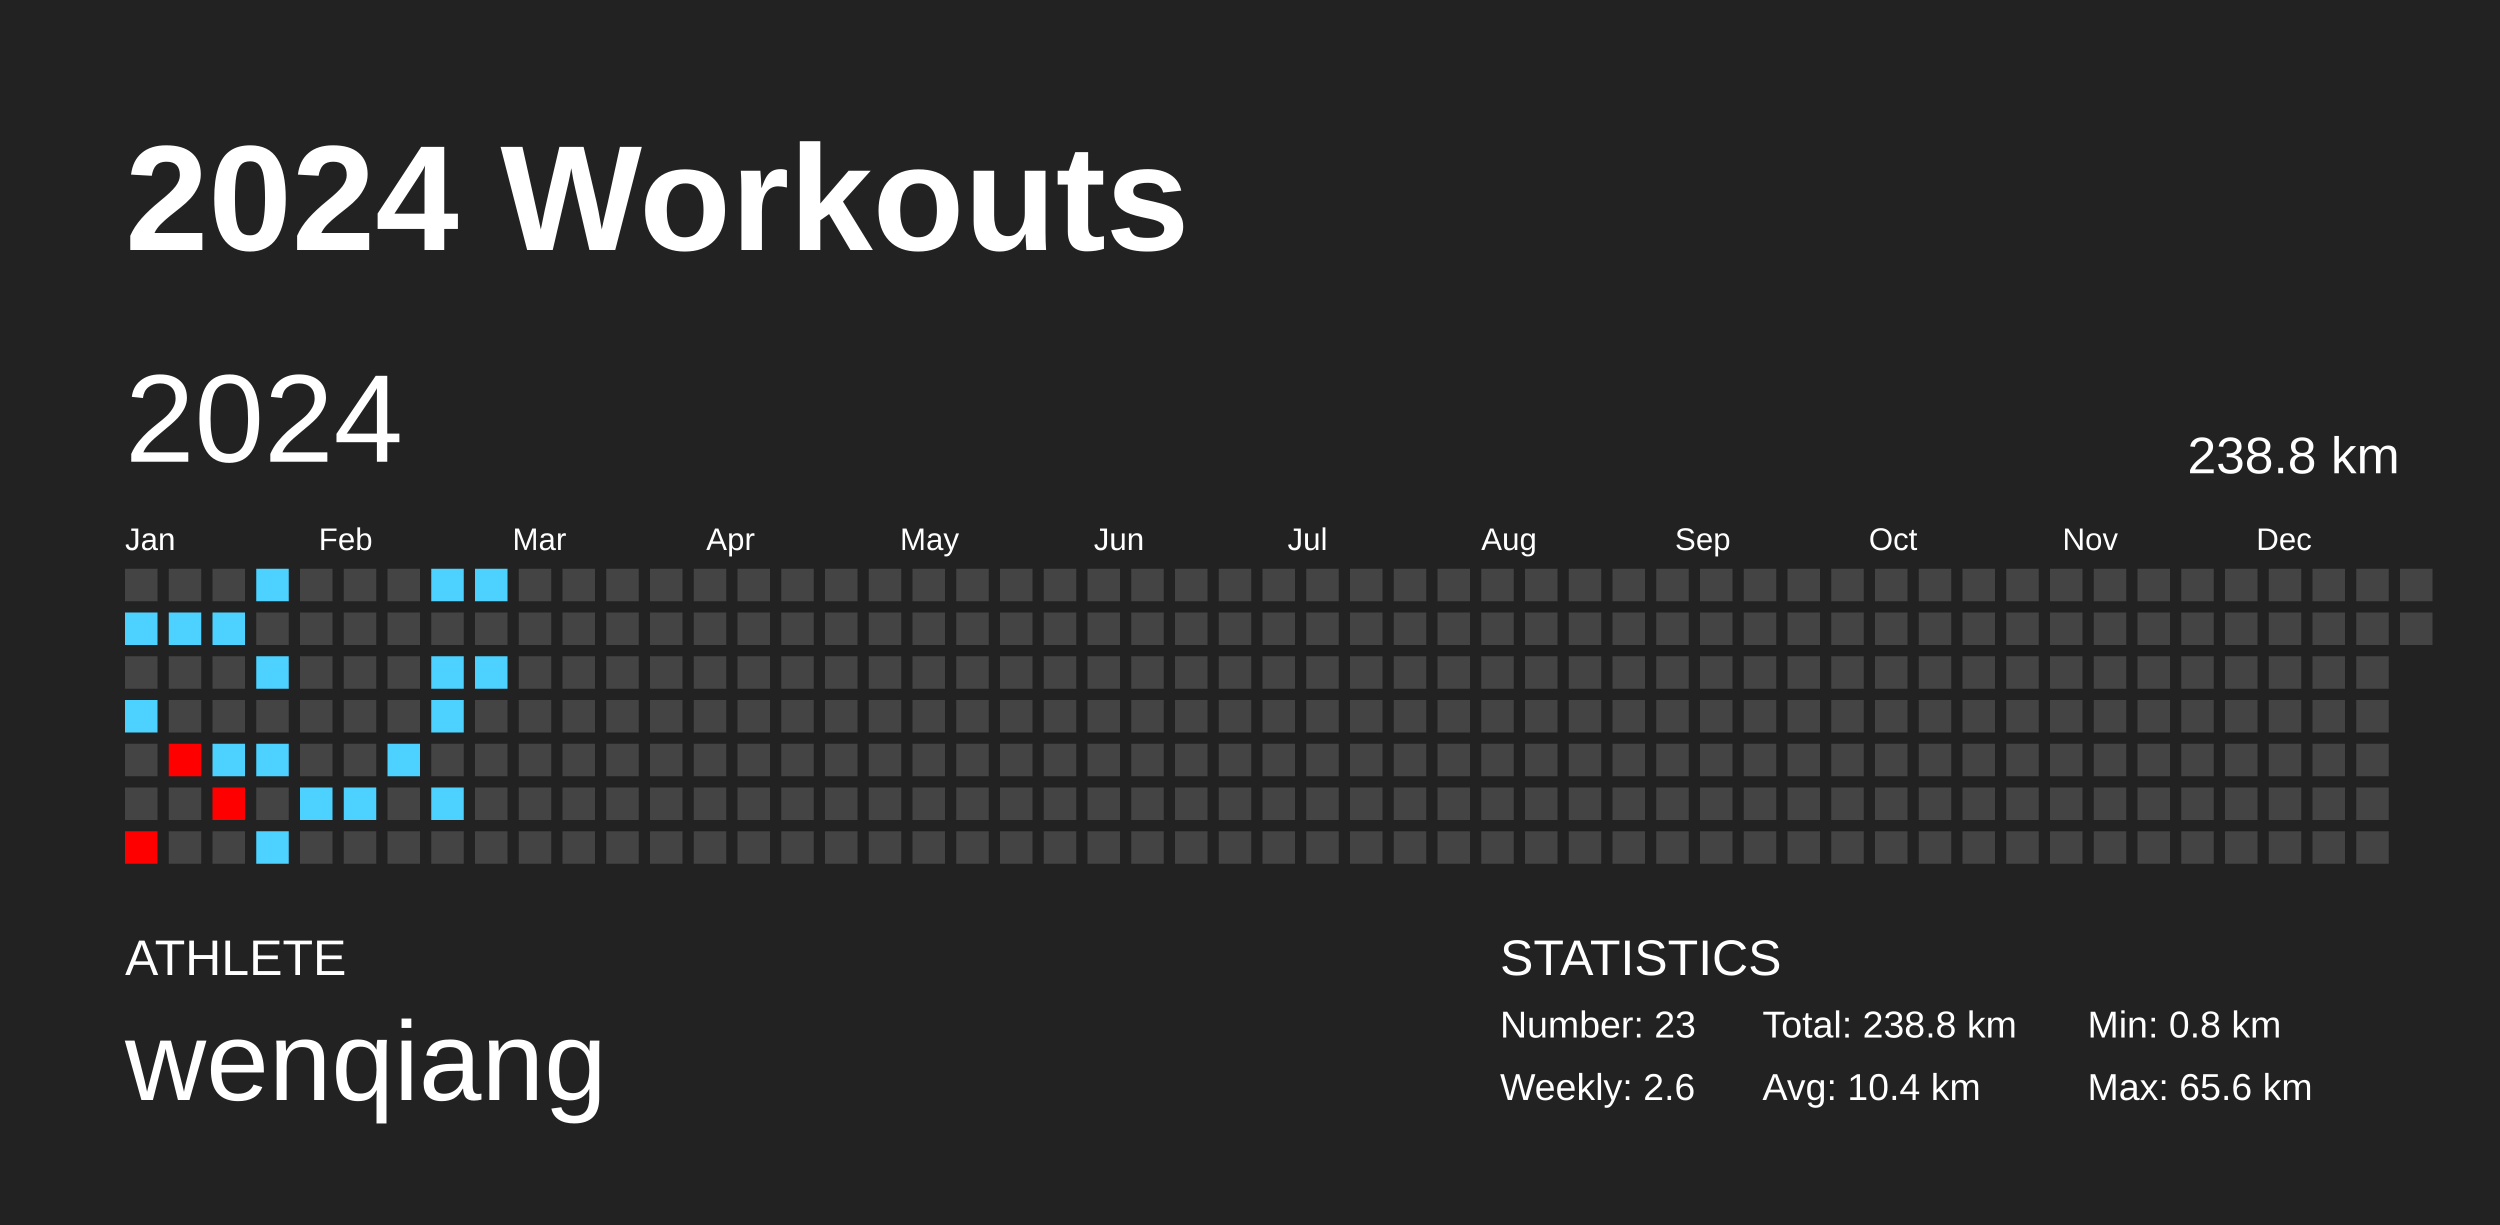
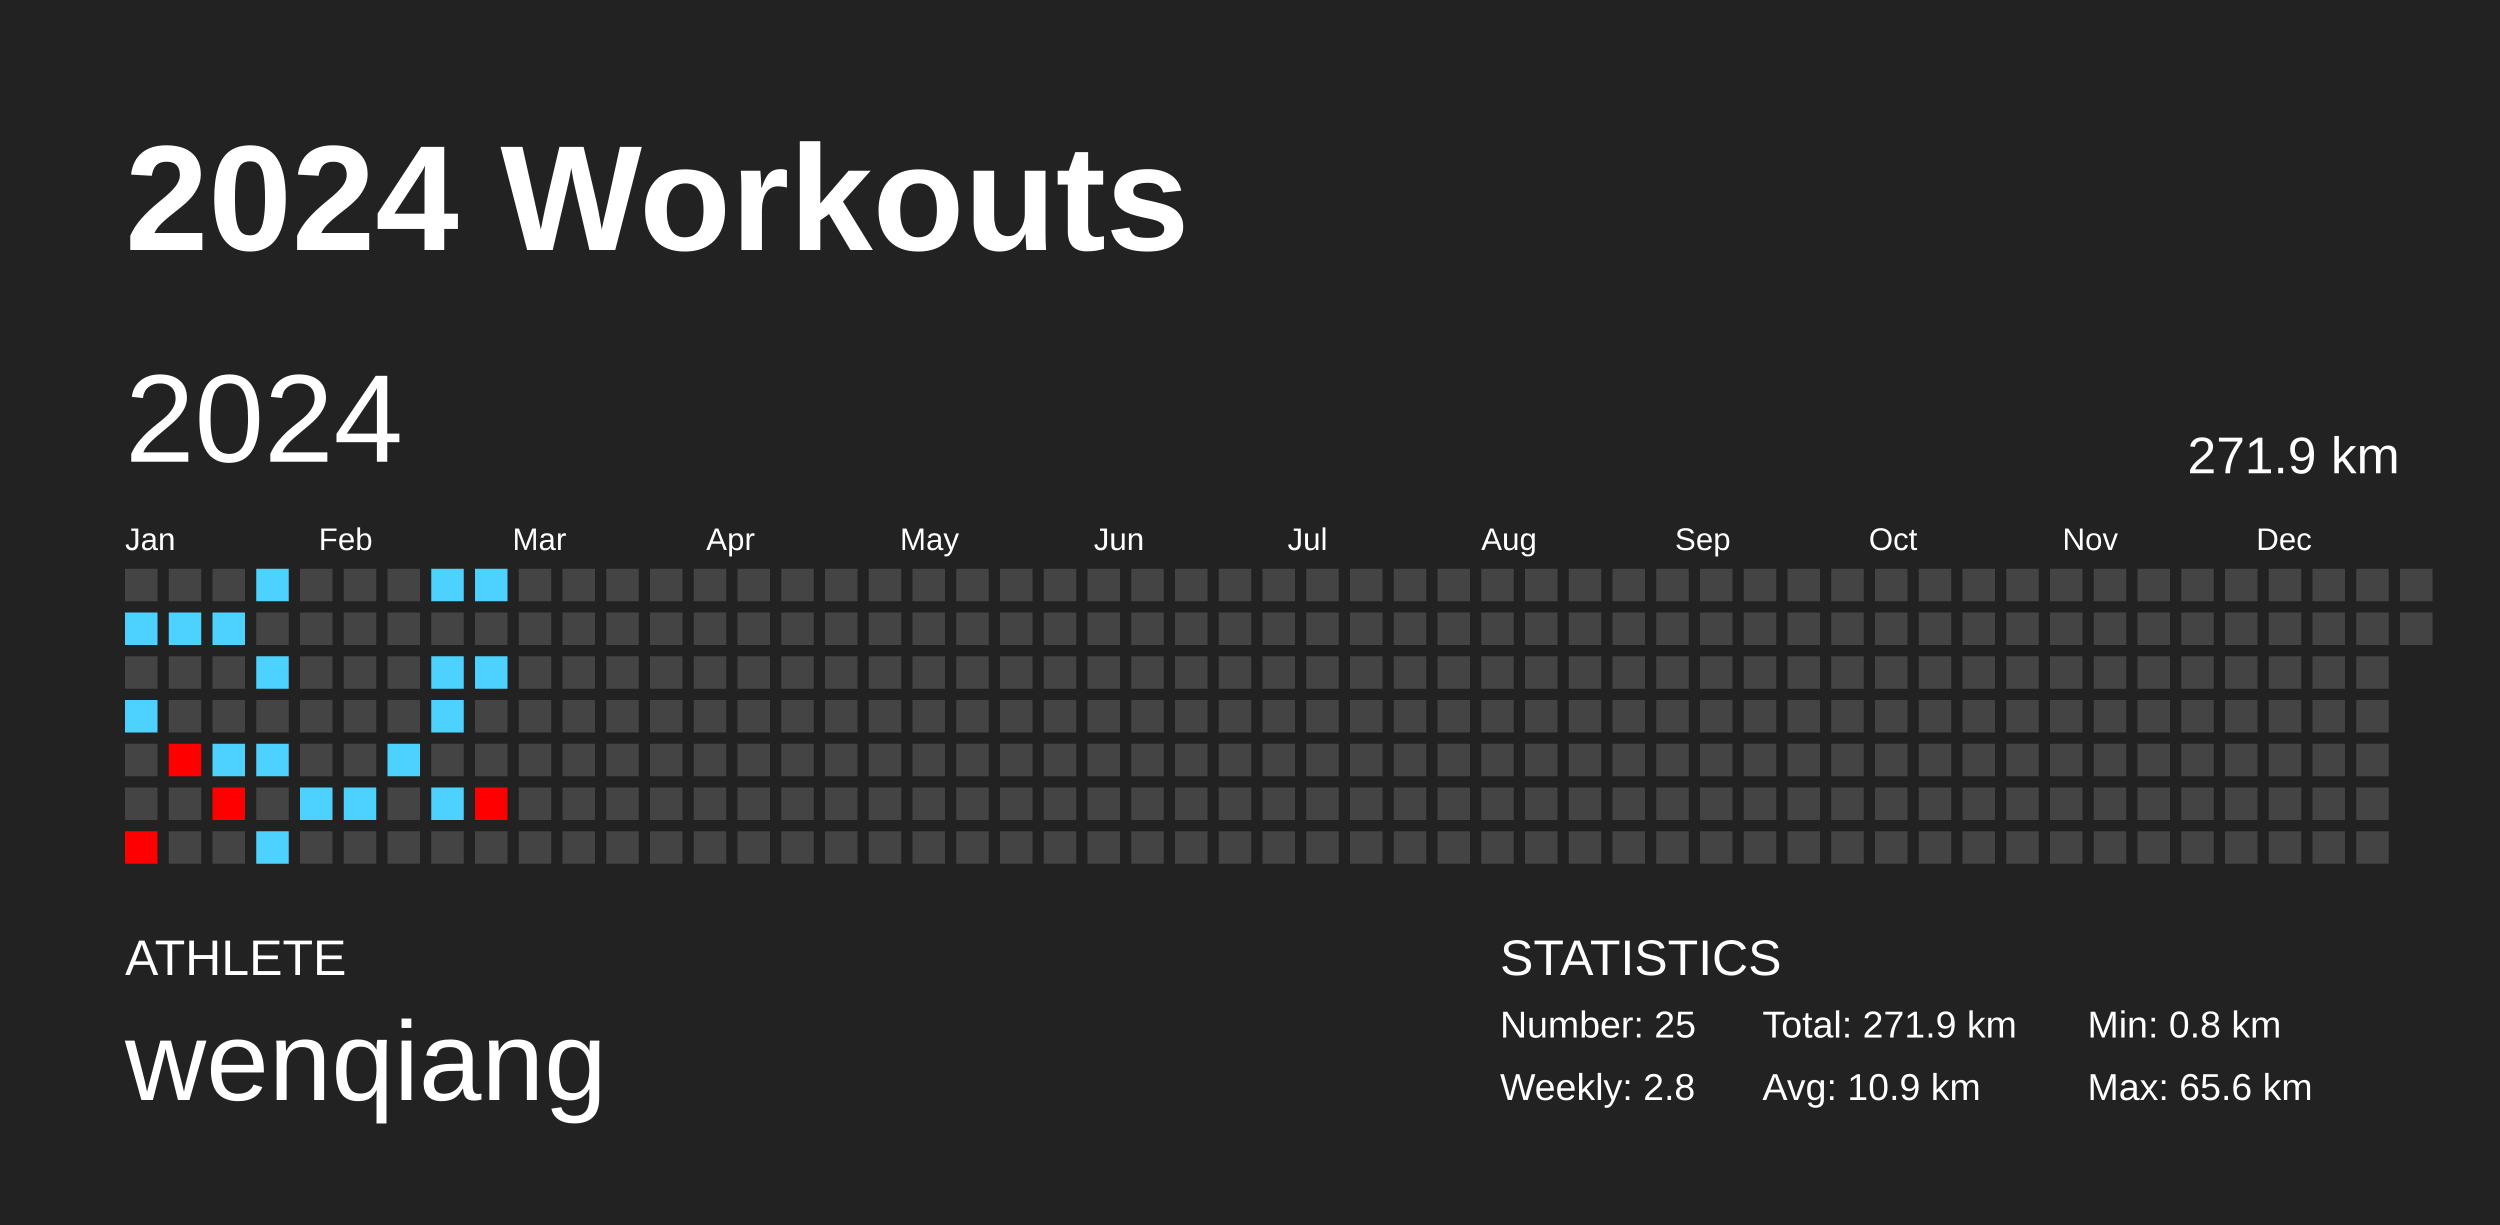
<svg xmlns="http://www.w3.org/2000/svg" baseProfile="full" height="98mm" version="1.1" viewBox="0,0,200,98" width="200mm">
  <defs />
  <rect fill="#222222" height="98" width="200" x="0" y="0" />
  <text fill="#FFFFFF" style="font-size:12px; font-family:Arial; font-weight:bold;" x="10" y="20">2024 Workouts</text>
  <text fill="#FFFFFF" style="font-size:4px; font-family:Arial" x="10" y="78">ATHLETE</text>
  <text fill="#FFFFFF" style="font-size:9px; font-family:Arial" x="10" y="88">wenqiang</text>
  <text fill="#FFFFFF" style="font-size:4px; font-family:Arial" x="120" y="78">STATISTICS</text>
-   <text fill="#FFFFFF" style="font-size:3px; font-family:Arial" x="120" y="83">Number: 23</text>
-   <text fill="#FFFFFF" style="font-size:3px; font-family:Arial" x="120" y="88">Weekly: 2.6</text>
-   <text fill="#FFFFFF" style="font-size:3px; font-family:Arial" x="141" y="83">Total: 238.8 km</text>
-   <text fill="#FFFFFF" style="font-size:3px; font-family:Arial" x="141" y="88">Avg: 10.4 km</text>
+   <text fill="#FFFFFF" style="font-size:3px; font-family:Arial" x="120" y="83">Number: 25</text>
+   <text fill="#FFFFFF" style="font-size:3px; font-family:Arial" x="120" y="88">Weekly: 2.8</text>
+   <text fill="#FFFFFF" style="font-size:3px; font-family:Arial" x="141" y="83">Total: 271.9 km</text>
+   <text fill="#FFFFFF" style="font-size:3px; font-family:Arial" x="141" y="88">Avg: 10.9 km</text>
  <text fill="#FFFFFF" style="font-size:3px; font-family:Arial" x="167" y="83">Min: 0.8 km</text>
  <text fill="#FFFFFF" style="font-size:3px; font-family:Arial" x="167" y="88">Max: 65.6 km</text>
  <text dominant-baseline="hanging" fill="#FFFFFF" style="font-size:10.0px; font-family:Arial;" x="10" y="30">2024</text>
-   <text dominant-baseline="hanging" fill="#FFFFFF" style="font-size:4.125px; font-family:Arial;" x="175" y="35">238.8 km</text>
+   <text dominant-baseline="hanging" fill="#FFFFFF" style="font-size:4.125px; font-family:Arial;" x="175" y="35">271.9 km</text>
  <text fill="#FFFFFF" style="font-size:2.5px; font-family:Arial" x="10.0" y="44">Jan</text>
  <text fill="#FFFFFF" style="font-size:2.5px; font-family:Arial" x="25.5" y="44">Feb</text>
  <text fill="#FFFFFF" style="font-size:2.5px; font-family:Arial" x="41.0" y="44">Mar</text>
  <text fill="#FFFFFF" style="font-size:2.5px; font-family:Arial" x="56.5" y="44">Apr</text>
  <text fill="#FFFFFF" style="font-size:2.5px; font-family:Arial" x="72.0" y="44">May</text>
  <text fill="#FFFFFF" style="font-size:2.5px; font-family:Arial" x="87.5" y="44">Jun</text>
  <text fill="#FFFFFF" style="font-size:2.5px; font-family:Arial" x="103.0" y="44">Jul</text>
  <text fill="#FFFFFF" style="font-size:2.5px; font-family:Arial" x="118.5" y="44">Aug</text>
  <text fill="#FFFFFF" style="font-size:2.5px; font-family:Arial" x="134.0" y="44">Sep</text>
  <text fill="#FFFFFF" style="font-size:2.5px; font-family:Arial" x="149.5" y="44">Oct</text>
  <text fill="#FFFFFF" style="font-size:2.5px; font-family:Arial" x="165.0" y="44">Nov</text>
  <text fill="#FFFFFF" style="font-size:2.5px; font-family:Arial" x="180.5" y="44">Dec</text>
  <rect fill="#444444" height="2.6" width="2.6" x="10.0" y="45.5" />
  <rect fill="#4dd2ff" height="2.6" width="2.6" x="10.0" y="49.0" />
  <rect fill="#444444" height="2.6" width="2.6" x="10.0" y="52.5" />
  <rect fill="#4dd2ff" height="2.6" width="2.6" x="10.0" y="56.0" />
  <rect fill="#444444" height="2.6" width="2.6" x="10.0" y="59.5" />
  <rect fill="#444444" height="2.6" width="2.6" x="10.0" y="63.0" />
  <rect fill="red" height="2.6" width="2.6" x="10.0" y="66.5" />
  <rect fill="#444444" height="2.6" width="2.6" x="13.5" y="45.5" />
  <rect fill="#4dd2ff" height="2.6" width="2.6" x="13.5" y="49.0" />
  <rect fill="#444444" height="2.6" width="2.6" x="13.5" y="52.5" />
  <rect fill="#444444" height="2.6" width="2.6" x="13.5" y="56.0" />
  <rect fill="red" height="2.6" width="2.6" x="13.5" y="59.5" />
  <rect fill="#444444" height="2.6" width="2.6" x="13.5" y="63.0" />
  <rect fill="#444444" height="2.6" width="2.6" x="13.5" y="66.5" />
  <rect fill="#444444" height="2.6" width="2.6" x="17.0" y="45.5" />
  <rect fill="#4dd2ff" height="2.6" width="2.6" x="17.0" y="49.0" />
  <rect fill="#444444" height="2.6" width="2.6" x="17.0" y="52.5" />
  <rect fill="#444444" height="2.6" width="2.6" x="17.0" y="56.0" />
  <rect fill="#4dd2ff" height="2.6" width="2.6" x="17.0" y="59.5" />
  <rect fill="red" height="2.6" width="2.6" x="17.0" y="63.0" />
  <rect fill="#444444" height="2.6" width="2.6" x="17.0" y="66.5" />
  <rect fill="#4dd2ff" height="2.6" width="2.6" x="20.5" y="45.5" />
  <rect fill="#444444" height="2.6" width="2.6" x="20.5" y="49.0" />
  <rect fill="#4dd2ff" height="2.6" width="2.6" x="20.5" y="52.5" />
  <rect fill="#444444" height="2.6" width="2.6" x="20.5" y="56.0" />
  <rect fill="#4dd2ff" height="2.6" width="2.6" x="20.5" y="59.5" />
  <rect fill="#444444" height="2.6" width="2.6" x="20.5" y="63.0" />
  <rect fill="#4dd2ff" height="2.6" width="2.6" x="20.5" y="66.5" />
  <rect fill="#444444" height="2.6" width="2.6" x="24.0" y="45.5" />
  <rect fill="#444444" height="2.6" width="2.6" x="24.0" y="49.0" />
  <rect fill="#444444" height="2.6" width="2.6" x="24.0" y="52.5" />
  <rect fill="#444444" height="2.6" width="2.6" x="24.0" y="56.0" />
  <rect fill="#444444" height="2.6" width="2.6" x="24.0" y="59.5" />
  <rect fill="#4dd2ff" height="2.6" width="2.6" x="24.0" y="63.0" />
  <rect fill="#444444" height="2.6" width="2.6" x="24.0" y="66.5" />
  <rect fill="#444444" height="2.6" width="2.6" x="27.5" y="45.5" />
  <rect fill="#444444" height="2.6" width="2.6" x="27.5" y="49.0" />
  <rect fill="#444444" height="2.6" width="2.6" x="27.5" y="52.5" />
  <rect fill="#444444" height="2.6" width="2.6" x="27.5" y="56.0" />
  <rect fill="#444444" height="2.6" width="2.6" x="27.5" y="59.5" />
  <rect fill="#4dd2ff" height="2.6" width="2.6" x="27.5" y="63.0" />
  <rect fill="#444444" height="2.6" width="2.6" x="27.5" y="66.5" />
  <rect fill="#444444" height="2.6" width="2.6" x="31.0" y="45.5" />
  <rect fill="#444444" height="2.6" width="2.6" x="31.0" y="49.0" />
  <rect fill="#444444" height="2.6" width="2.6" x="31.0" y="52.5" />
  <rect fill="#444444" height="2.6" width="2.6" x="31.0" y="56.0" />
  <rect fill="#4dd2ff" height="2.6" width="2.6" x="31.0" y="59.5" />
  <rect fill="#444444" height="2.6" width="2.6" x="31.0" y="63.0" />
  <rect fill="#444444" height="2.6" width="2.6" x="31.0" y="66.5" />
  <rect fill="#4dd2ff" height="2.6" width="2.6" x="34.5" y="45.5" />
  <rect fill="#444444" height="2.6" width="2.6" x="34.5" y="49.0" />
  <rect fill="#4dd2ff" height="2.6" width="2.6" x="34.5" y="52.5" />
  <rect fill="#4dd2ff" height="2.6" width="2.6" x="34.5" y="56.0" />
  <rect fill="#444444" height="2.6" width="2.6" x="34.5" y="59.5" />
  <rect fill="#4dd2ff" height="2.6" width="2.6" x="34.5" y="63.0" />
  <rect fill="#444444" height="2.6" width="2.6" x="34.5" y="66.5" />
  <rect fill="#4dd2ff" height="2.6" width="2.6" x="38.0" y="45.5" />
  <rect fill="#444444" height="2.6" width="2.6" x="38.0" y="49.0" />
  <rect fill="#4dd2ff" height="2.6" width="2.6" x="38.0" y="52.5" />
  <rect fill="#444444" height="2.6" width="2.6" x="38.0" y="56.0" />
  <rect fill="#444444" height="2.6" width="2.6" x="38.0" y="59.5" />
-   <rect fill="#444444" height="2.6" width="2.6" x="38.0" y="63.0" />
+   <rect fill="red" height="2.6" width="2.6" x="38.0" y="63.0" />
  <rect fill="#444444" height="2.6" width="2.6" x="38.0" y="66.5" />
  <rect fill="#444444" height="2.6" width="2.6" x="41.5" y="45.5" />
  <rect fill="#444444" height="2.6" width="2.6" x="41.5" y="49.0" />
  <rect fill="#444444" height="2.6" width="2.6" x="41.5" y="52.5" />
  <rect fill="#444444" height="2.6" width="2.6" x="41.5" y="56.0" />
  <rect fill="#444444" height="2.6" width="2.6" x="41.5" y="59.5" />
  <rect fill="#444444" height="2.6" width="2.6" x="41.5" y="63.0" />
  <rect fill="#444444" height="2.6" width="2.6" x="41.5" y="66.5" />
  <rect fill="#444444" height="2.6" width="2.6" x="45.0" y="45.5" />
  <rect fill="#444444" height="2.6" width="2.6" x="45.0" y="49.0" />
  <rect fill="#444444" height="2.6" width="2.6" x="45.0" y="52.5" />
  <rect fill="#444444" height="2.6" width="2.6" x="45.0" y="56.0" />
  <rect fill="#444444" height="2.6" width="2.6" x="45.0" y="59.5" />
  <rect fill="#444444" height="2.6" width="2.6" x="45.0" y="63.0" />
  <rect fill="#444444" height="2.6" width="2.6" x="45.0" y="66.5" />
  <rect fill="#444444" height="2.6" width="2.6" x="48.5" y="45.5" />
  <rect fill="#444444" height="2.6" width="2.6" x="48.5" y="49.0" />
  <rect fill="#444444" height="2.6" width="2.6" x="48.5" y="52.5" />
  <rect fill="#444444" height="2.6" width="2.6" x="48.5" y="56.0" />
  <rect fill="#444444" height="2.6" width="2.6" x="48.5" y="59.5" />
  <rect fill="#444444" height="2.6" width="2.6" x="48.5" y="63.0" />
  <rect fill="#444444" height="2.6" width="2.6" x="48.5" y="66.5" />
  <rect fill="#444444" height="2.6" width="2.6" x="52.0" y="45.5" />
  <rect fill="#444444" height="2.6" width="2.6" x="52.0" y="49.0" />
  <rect fill="#444444" height="2.6" width="2.6" x="52.0" y="52.5" />
  <rect fill="#444444" height="2.6" width="2.6" x="52.0" y="56.0" />
  <rect fill="#444444" height="2.6" width="2.6" x="52.0" y="59.5" />
  <rect fill="#444444" height="2.6" width="2.6" x="52.0" y="63.0" />
  <rect fill="#444444" height="2.6" width="2.6" x="52.0" y="66.5" />
  <rect fill="#444444" height="2.6" width="2.6" x="55.5" y="45.5" />
  <rect fill="#444444" height="2.6" width="2.6" x="55.5" y="49.0" />
  <rect fill="#444444" height="2.6" width="2.6" x="55.5" y="52.5" />
  <rect fill="#444444" height="2.6" width="2.6" x="55.5" y="56.0" />
  <rect fill="#444444" height="2.6" width="2.6" x="55.5" y="59.5" />
  <rect fill="#444444" height="2.6" width="2.6" x="55.5" y="63.0" />
  <rect fill="#444444" height="2.6" width="2.6" x="55.5" y="66.5" />
  <rect fill="#444444" height="2.6" width="2.6" x="59.0" y="45.5" />
  <rect fill="#444444" height="2.6" width="2.6" x="59.0" y="49.0" />
  <rect fill="#444444" height="2.6" width="2.6" x="59.0" y="52.5" />
  <rect fill="#444444" height="2.6" width="2.6" x="59.0" y="56.0" />
  <rect fill="#444444" height="2.6" width="2.6" x="59.0" y="59.5" />
  <rect fill="#444444" height="2.6" width="2.6" x="59.0" y="63.0" />
  <rect fill="#444444" height="2.6" width="2.6" x="59.0" y="66.5" />
  <rect fill="#444444" height="2.6" width="2.6" x="62.5" y="45.5" />
  <rect fill="#444444" height="2.6" width="2.6" x="62.5" y="49.0" />
  <rect fill="#444444" height="2.6" width="2.6" x="62.5" y="52.5" />
  <rect fill="#444444" height="2.6" width="2.6" x="62.5" y="56.0" />
  <rect fill="#444444" height="2.6" width="2.6" x="62.5" y="59.5" />
  <rect fill="#444444" height="2.6" width="2.6" x="62.5" y="63.0" />
  <rect fill="#444444" height="2.6" width="2.6" x="62.5" y="66.5" />
  <rect fill="#444444" height="2.6" width="2.6" x="66.0" y="45.5" />
  <rect fill="#444444" height="2.6" width="2.6" x="66.0" y="49.0" />
  <rect fill="#444444" height="2.6" width="2.6" x="66.0" y="52.5" />
  <rect fill="#444444" height="2.6" width="2.6" x="66.0" y="56.0" />
  <rect fill="#444444" height="2.6" width="2.6" x="66.0" y="59.5" />
  <rect fill="#444444" height="2.6" width="2.6" x="66.0" y="63.0" />
  <rect fill="#444444" height="2.6" width="2.6" x="66.0" y="66.5" />
  <rect fill="#444444" height="2.6" width="2.6" x="69.5" y="45.5" />
  <rect fill="#444444" height="2.6" width="2.6" x="69.5" y="49.0" />
  <rect fill="#444444" height="2.6" width="2.6" x="69.5" y="52.5" />
  <rect fill="#444444" height="2.6" width="2.6" x="69.5" y="56.0" />
  <rect fill="#444444" height="2.6" width="2.6" x="69.5" y="59.5" />
  <rect fill="#444444" height="2.6" width="2.6" x="69.5" y="63.0" />
  <rect fill="#444444" height="2.6" width="2.6" x="69.5" y="66.5" />
  <rect fill="#444444" height="2.6" width="2.6" x="73.0" y="45.5" />
  <rect fill="#444444" height="2.6" width="2.6" x="73.0" y="49.0" />
  <rect fill="#444444" height="2.6" width="2.6" x="73.0" y="52.5" />
  <rect fill="#444444" height="2.6" width="2.6" x="73.0" y="56.0" />
  <rect fill="#444444" height="2.6" width="2.6" x="73.0" y="59.5" />
  <rect fill="#444444" height="2.6" width="2.6" x="73.0" y="63.0" />
  <rect fill="#444444" height="2.6" width="2.6" x="73.0" y="66.5" />
  <rect fill="#444444" height="2.6" width="2.6" x="76.5" y="45.5" />
  <rect fill="#444444" height="2.6" width="2.6" x="76.5" y="49.0" />
  <rect fill="#444444" height="2.6" width="2.6" x="76.5" y="52.5" />
  <rect fill="#444444" height="2.6" width="2.6" x="76.5" y="56.0" />
  <rect fill="#444444" height="2.6" width="2.6" x="76.5" y="59.5" />
  <rect fill="#444444" height="2.6" width="2.6" x="76.5" y="63.0" />
  <rect fill="#444444" height="2.6" width="2.6" x="76.5" y="66.5" />
  <rect fill="#444444" height="2.6" width="2.6" x="80.0" y="45.5" />
  <rect fill="#444444" height="2.6" width="2.6" x="80.0" y="49.0" />
  <rect fill="#444444" height="2.6" width="2.6" x="80.0" y="52.5" />
  <rect fill="#444444" height="2.6" width="2.6" x="80.0" y="56.0" />
  <rect fill="#444444" height="2.6" width="2.6" x="80.0" y="59.5" />
  <rect fill="#444444" height="2.6" width="2.6" x="80.0" y="63.0" />
  <rect fill="#444444" height="2.6" width="2.6" x="80.0" y="66.5" />
  <rect fill="#444444" height="2.6" width="2.6" x="83.5" y="45.5" />
  <rect fill="#444444" height="2.6" width="2.6" x="83.5" y="49.0" />
  <rect fill="#444444" height="2.6" width="2.6" x="83.5" y="52.5" />
  <rect fill="#444444" height="2.6" width="2.6" x="83.5" y="56.0" />
  <rect fill="#444444" height="2.6" width="2.6" x="83.5" y="59.5" />
  <rect fill="#444444" height="2.6" width="2.6" x="83.5" y="63.0" />
  <rect fill="#444444" height="2.6" width="2.6" x="83.5" y="66.5" />
  <rect fill="#444444" height="2.6" width="2.6" x="87.0" y="45.5" />
  <rect fill="#444444" height="2.6" width="2.6" x="87.0" y="49.0" />
  <rect fill="#444444" height="2.6" width="2.6" x="87.0" y="52.5" />
  <rect fill="#444444" height="2.6" width="2.6" x="87.0" y="56.0" />
  <rect fill="#444444" height="2.6" width="2.6" x="87.0" y="59.5" />
  <rect fill="#444444" height="2.6" width="2.6" x="87.0" y="63.0" />
  <rect fill="#444444" height="2.6" width="2.6" x="87.0" y="66.5" />
  <rect fill="#444444" height="2.6" width="2.6" x="90.5" y="45.5" />
  <rect fill="#444444" height="2.6" width="2.6" x="90.5" y="49.0" />
  <rect fill="#444444" height="2.6" width="2.6" x="90.5" y="52.5" />
  <rect fill="#444444" height="2.6" width="2.6" x="90.5" y="56.0" />
  <rect fill="#444444" height="2.6" width="2.6" x="90.5" y="59.5" />
  <rect fill="#444444" height="2.6" width="2.6" x="90.5" y="63.0" />
  <rect fill="#444444" height="2.6" width="2.6" x="90.5" y="66.5" />
  <rect fill="#444444" height="2.6" width="2.6" x="94.0" y="45.5" />
  <rect fill="#444444" height="2.6" width="2.6" x="94.0" y="49.0" />
  <rect fill="#444444" height="2.6" width="2.6" x="94.0" y="52.5" />
  <rect fill="#444444" height="2.6" width="2.6" x="94.0" y="56.0" />
  <rect fill="#444444" height="2.6" width="2.6" x="94.0" y="59.5" />
  <rect fill="#444444" height="2.6" width="2.6" x="94.0" y="63.0" />
  <rect fill="#444444" height="2.6" width="2.6" x="94.0" y="66.5" />
  <rect fill="#444444" height="2.6" width="2.6" x="97.5" y="45.5" />
  <rect fill="#444444" height="2.6" width="2.6" x="97.5" y="49.0" />
  <rect fill="#444444" height="2.6" width="2.6" x="97.5" y="52.5" />
  <rect fill="#444444" height="2.6" width="2.6" x="97.5" y="56.0" />
  <rect fill="#444444" height="2.6" width="2.6" x="97.5" y="59.5" />
  <rect fill="#444444" height="2.6" width="2.6" x="97.5" y="63.0" />
  <rect fill="#444444" height="2.6" width="2.6" x="97.5" y="66.5" />
  <rect fill="#444444" height="2.6" width="2.6" x="101.0" y="45.5" />
  <rect fill="#444444" height="2.6" width="2.6" x="101.0" y="49.0" />
  <rect fill="#444444" height="2.6" width="2.6" x="101.0" y="52.5" />
  <rect fill="#444444" height="2.6" width="2.6" x="101.0" y="56.0" />
  <rect fill="#444444" height="2.6" width="2.6" x="101.0" y="59.5" />
  <rect fill="#444444" height="2.6" width="2.6" x="101.0" y="63.0" />
  <rect fill="#444444" height="2.6" width="2.6" x="101.0" y="66.5" />
  <rect fill="#444444" height="2.6" width="2.6" x="104.5" y="45.5" />
  <rect fill="#444444" height="2.6" width="2.6" x="104.5" y="49.0" />
  <rect fill="#444444" height="2.6" width="2.6" x="104.5" y="52.5" />
  <rect fill="#444444" height="2.6" width="2.6" x="104.5" y="56.0" />
  <rect fill="#444444" height="2.6" width="2.6" x="104.5" y="59.5" />
  <rect fill="#444444" height="2.6" width="2.6" x="104.5" y="63.0" />
  <rect fill="#444444" height="2.6" width="2.6" x="104.5" y="66.5" />
  <rect fill="#444444" height="2.6" width="2.6" x="108.0" y="45.5" />
  <rect fill="#444444" height="2.6" width="2.6" x="108.0" y="49.0" />
  <rect fill="#444444" height="2.6" width="2.6" x="108.0" y="52.5" />
  <rect fill="#444444" height="2.6" width="2.6" x="108.0" y="56.0" />
  <rect fill="#444444" height="2.6" width="2.6" x="108.0" y="59.5" />
  <rect fill="#444444" height="2.6" width="2.6" x="108.0" y="63.0" />
  <rect fill="#444444" height="2.6" width="2.6" x="108.0" y="66.5" />
  <rect fill="#444444" height="2.6" width="2.6" x="111.5" y="45.5" />
  <rect fill="#444444" height="2.6" width="2.6" x="111.5" y="49.0" />
  <rect fill="#444444" height="2.6" width="2.6" x="111.5" y="52.5" />
  <rect fill="#444444" height="2.6" width="2.6" x="111.5" y="56.0" />
  <rect fill="#444444" height="2.6" width="2.6" x="111.5" y="59.5" />
  <rect fill="#444444" height="2.6" width="2.6" x="111.5" y="63.0" />
  <rect fill="#444444" height="2.6" width="2.6" x="111.5" y="66.5" />
  <rect fill="#444444" height="2.6" width="2.6" x="115.0" y="45.5" />
  <rect fill="#444444" height="2.6" width="2.6" x="115.0" y="49.0" />
  <rect fill="#444444" height="2.6" width="2.6" x="115.0" y="52.5" />
  <rect fill="#444444" height="2.6" width="2.6" x="115.0" y="56.0" />
  <rect fill="#444444" height="2.6" width="2.6" x="115.0" y="59.5" />
  <rect fill="#444444" height="2.6" width="2.6" x="115.0" y="63.0" />
  <rect fill="#444444" height="2.6" width="2.6" x="115.0" y="66.5" />
  <rect fill="#444444" height="2.6" width="2.6" x="118.5" y="45.5" />
  <rect fill="#444444" height="2.6" width="2.6" x="118.5" y="49.0" />
  <rect fill="#444444" height="2.6" width="2.6" x="118.5" y="52.5" />
  <rect fill="#444444" height="2.6" width="2.6" x="118.5" y="56.0" />
  <rect fill="#444444" height="2.6" width="2.6" x="118.5" y="59.5" />
  <rect fill="#444444" height="2.6" width="2.6" x="118.5" y="63.0" />
  <rect fill="#444444" height="2.6" width="2.6" x="118.5" y="66.5" />
  <rect fill="#444444" height="2.6" width="2.6" x="122.0" y="45.5" />
  <rect fill="#444444" height="2.6" width="2.6" x="122.0" y="49.0" />
  <rect fill="#444444" height="2.6" width="2.6" x="122.0" y="52.5" />
  <rect fill="#444444" height="2.6" width="2.6" x="122.0" y="56.0" />
  <rect fill="#444444" height="2.6" width="2.6" x="122.0" y="59.5" />
  <rect fill="#444444" height="2.6" width="2.6" x="122.0" y="63.0" />
  <rect fill="#444444" height="2.6" width="2.6" x="122.0" y="66.5" />
  <rect fill="#444444" height="2.6" width="2.6" x="125.5" y="45.5" />
  <rect fill="#444444" height="2.6" width="2.6" x="125.5" y="49.0" />
  <rect fill="#444444" height="2.6" width="2.6" x="125.5" y="52.5" />
  <rect fill="#444444" height="2.6" width="2.6" x="125.5" y="56.0" />
  <rect fill="#444444" height="2.6" width="2.6" x="125.5" y="59.5" />
  <rect fill="#444444" height="2.6" width="2.6" x="125.5" y="63.0" />
  <rect fill="#444444" height="2.6" width="2.6" x="125.5" y="66.5" />
  <rect fill="#444444" height="2.6" width="2.6" x="129.0" y="45.5" />
  <rect fill="#444444" height="2.6" width="2.6" x="129.0" y="49.0" />
  <rect fill="#444444" height="2.6" width="2.6" x="129.0" y="52.5" />
  <rect fill="#444444" height="2.6" width="2.6" x="129.0" y="56.0" />
  <rect fill="#444444" height="2.6" width="2.6" x="129.0" y="59.5" />
  <rect fill="#444444" height="2.6" width="2.6" x="129.0" y="63.0" />
  <rect fill="#444444" height="2.6" width="2.6" x="129.0" y="66.5" />
  <rect fill="#444444" height="2.6" width="2.6" x="132.5" y="45.5" />
  <rect fill="#444444" height="2.6" width="2.6" x="132.5" y="49.0" />
  <rect fill="#444444" height="2.6" width="2.6" x="132.5" y="52.5" />
  <rect fill="#444444" height="2.6" width="2.6" x="132.5" y="56.0" />
  <rect fill="#444444" height="2.6" width="2.6" x="132.5" y="59.5" />
  <rect fill="#444444" height="2.6" width="2.6" x="132.5" y="63.0" />
  <rect fill="#444444" height="2.6" width="2.6" x="132.5" y="66.5" />
  <rect fill="#444444" height="2.6" width="2.6" x="136.0" y="45.5" />
  <rect fill="#444444" height="2.6" width="2.6" x="136.0" y="49.0" />
  <rect fill="#444444" height="2.6" width="2.6" x="136.0" y="52.5" />
  <rect fill="#444444" height="2.6" width="2.6" x="136.0" y="56.0" />
  <rect fill="#444444" height="2.6" width="2.6" x="136.0" y="59.5" />
  <rect fill="#444444" height="2.6" width="2.6" x="136.0" y="63.0" />
  <rect fill="#444444" height="2.6" width="2.6" x="136.0" y="66.5" />
  <rect fill="#444444" height="2.6" width="2.6" x="139.5" y="45.5" />
  <rect fill="#444444" height="2.6" width="2.6" x="139.5" y="49.0" />
  <rect fill="#444444" height="2.6" width="2.6" x="139.5" y="52.5" />
  <rect fill="#444444" height="2.6" width="2.6" x="139.5" y="56.0" />
  <rect fill="#444444" height="2.6" width="2.6" x="139.5" y="59.5" />
  <rect fill="#444444" height="2.6" width="2.6" x="139.5" y="63.0" />
  <rect fill="#444444" height="2.6" width="2.6" x="139.5" y="66.5" />
  <rect fill="#444444" height="2.6" width="2.6" x="143.0" y="45.5" />
  <rect fill="#444444" height="2.6" width="2.6" x="143.0" y="49.0" />
  <rect fill="#444444" height="2.6" width="2.6" x="143.0" y="52.5" />
  <rect fill="#444444" height="2.6" width="2.6" x="143.0" y="56.0" />
  <rect fill="#444444" height="2.6" width="2.6" x="143.0" y="59.5" />
  <rect fill="#444444" height="2.6" width="2.6" x="143.0" y="63.0" />
  <rect fill="#444444" height="2.6" width="2.6" x="143.0" y="66.5" />
  <rect fill="#444444" height="2.6" width="2.6" x="146.5" y="45.5" />
  <rect fill="#444444" height="2.6" width="2.6" x="146.5" y="49.0" />
  <rect fill="#444444" height="2.6" width="2.6" x="146.5" y="52.5" />
  <rect fill="#444444" height="2.6" width="2.6" x="146.5" y="56.0" />
  <rect fill="#444444" height="2.6" width="2.6" x="146.5" y="59.5" />
  <rect fill="#444444" height="2.6" width="2.6" x="146.5" y="63.0" />
  <rect fill="#444444" height="2.6" width="2.6" x="146.5" y="66.5" />
  <rect fill="#444444" height="2.6" width="2.6" x="150.0" y="45.5" />
  <rect fill="#444444" height="2.6" width="2.6" x="150.0" y="49.0" />
  <rect fill="#444444" height="2.6" width="2.6" x="150.0" y="52.5" />
  <rect fill="#444444" height="2.6" width="2.6" x="150.0" y="56.0" />
  <rect fill="#444444" height="2.6" width="2.6" x="150.0" y="59.5" />
  <rect fill="#444444" height="2.6" width="2.6" x="150.0" y="63.0" />
  <rect fill="#444444" height="2.6" width="2.6" x="150.0" y="66.5" />
  <rect fill="#444444" height="2.6" width="2.6" x="153.5" y="45.5" />
  <rect fill="#444444" height="2.6" width="2.6" x="153.5" y="49.0" />
  <rect fill="#444444" height="2.6" width="2.6" x="153.5" y="52.5" />
  <rect fill="#444444" height="2.6" width="2.6" x="153.5" y="56.0" />
  <rect fill="#444444" height="2.6" width="2.6" x="153.5" y="59.5" />
  <rect fill="#444444" height="2.6" width="2.6" x="153.5" y="63.0" />
  <rect fill="#444444" height="2.6" width="2.6" x="153.5" y="66.5" />
  <rect fill="#444444" height="2.6" width="2.6" x="157.0" y="45.5" />
  <rect fill="#444444" height="2.6" width="2.6" x="157.0" y="49.0" />
  <rect fill="#444444" height="2.6" width="2.6" x="157.0" y="52.5" />
  <rect fill="#444444" height="2.6" width="2.6" x="157.0" y="56.0" />
  <rect fill="#444444" height="2.6" width="2.6" x="157.0" y="59.5" />
  <rect fill="#444444" height="2.6" width="2.6" x="157.0" y="63.0" />
  <rect fill="#444444" height="2.6" width="2.6" x="157.0" y="66.5" />
  <rect fill="#444444" height="2.6" width="2.6" x="160.5" y="45.5" />
  <rect fill="#444444" height="2.6" width="2.6" x="160.5" y="49.0" />
  <rect fill="#444444" height="2.6" width="2.6" x="160.5" y="52.5" />
  <rect fill="#444444" height="2.6" width="2.6" x="160.5" y="56.0" />
  <rect fill="#444444" height="2.6" width="2.6" x="160.5" y="59.5" />
  <rect fill="#444444" height="2.6" width="2.6" x="160.5" y="63.0" />
  <rect fill="#444444" height="2.6" width="2.6" x="160.5" y="66.5" />
  <rect fill="#444444" height="2.6" width="2.6" x="164.0" y="45.5" />
  <rect fill="#444444" height="2.6" width="2.6" x="164.0" y="49.0" />
  <rect fill="#444444" height="2.6" width="2.6" x="164.0" y="52.5" />
  <rect fill="#444444" height="2.6" width="2.6" x="164.0" y="56.0" />
  <rect fill="#444444" height="2.6" width="2.6" x="164.0" y="59.5" />
  <rect fill="#444444" height="2.6" width="2.6" x="164.0" y="63.0" />
  <rect fill="#444444" height="2.6" width="2.6" x="164.0" y="66.5" />
  <rect fill="#444444" height="2.6" width="2.6" x="167.5" y="45.5" />
  <rect fill="#444444" height="2.6" width="2.6" x="167.5" y="49.0" />
  <rect fill="#444444" height="2.6" width="2.6" x="167.5" y="52.5" />
  <rect fill="#444444" height="2.6" width="2.6" x="167.5" y="56.0" />
  <rect fill="#444444" height="2.6" width="2.6" x="167.5" y="59.5" />
  <rect fill="#444444" height="2.6" width="2.6" x="167.5" y="63.0" />
  <rect fill="#444444" height="2.6" width="2.6" x="167.5" y="66.5" />
  <rect fill="#444444" height="2.6" width="2.6" x="171.0" y="45.5" />
  <rect fill="#444444" height="2.6" width="2.6" x="171.0" y="49.0" />
  <rect fill="#444444" height="2.6" width="2.6" x="171.0" y="52.5" />
  <rect fill="#444444" height="2.6" width="2.6" x="171.0" y="56.0" />
  <rect fill="#444444" height="2.6" width="2.6" x="171.0" y="59.5" />
  <rect fill="#444444" height="2.6" width="2.6" x="171.0" y="63.0" />
  <rect fill="#444444" height="2.6" width="2.6" x="171.0" y="66.5" />
  <rect fill="#444444" height="2.6" width="2.6" x="174.5" y="45.5" />
  <rect fill="#444444" height="2.6" width="2.6" x="174.5" y="49.0" />
  <rect fill="#444444" height="2.6" width="2.6" x="174.5" y="52.5" />
  <rect fill="#444444" height="2.6" width="2.6" x="174.5" y="56.0" />
  <rect fill="#444444" height="2.6" width="2.6" x="174.5" y="59.5" />
  <rect fill="#444444" height="2.6" width="2.6" x="174.5" y="63.0" />
  <rect fill="#444444" height="2.6" width="2.6" x="174.5" y="66.5" />
  <rect fill="#444444" height="2.6" width="2.6" x="178.0" y="45.5" />
  <rect fill="#444444" height="2.6" width="2.6" x="178.0" y="49.0" />
  <rect fill="#444444" height="2.6" width="2.6" x="178.0" y="52.5" />
  <rect fill="#444444" height="2.6" width="2.6" x="178.0" y="56.0" />
  <rect fill="#444444" height="2.6" width="2.6" x="178.0" y="59.5" />
  <rect fill="#444444" height="2.6" width="2.6" x="178.0" y="63.0" />
  <rect fill="#444444" height="2.6" width="2.6" x="178.0" y="66.5" />
  <rect fill="#444444" height="2.6" width="2.6" x="181.5" y="45.5" />
  <rect fill="#444444" height="2.6" width="2.6" x="181.5" y="49.0" />
  <rect fill="#444444" height="2.6" width="2.6" x="181.5" y="52.5" />
  <rect fill="#444444" height="2.6" width="2.6" x="181.5" y="56.0" />
  <rect fill="#444444" height="2.6" width="2.6" x="181.5" y="59.5" />
  <rect fill="#444444" height="2.6" width="2.6" x="181.5" y="63.0" />
  <rect fill="#444444" height="2.6" width="2.6" x="181.5" y="66.5" />
  <rect fill="#444444" height="2.6" width="2.6" x="185.0" y="45.5" />
  <rect fill="#444444" height="2.6" width="2.6" x="185.0" y="49.0" />
  <rect fill="#444444" height="2.6" width="2.6" x="185.0" y="52.5" />
  <rect fill="#444444" height="2.6" width="2.6" x="185.0" y="56.0" />
  <rect fill="#444444" height="2.6" width="2.6" x="185.0" y="59.5" />
  <rect fill="#444444" height="2.6" width="2.6" x="185.0" y="63.0" />
  <rect fill="#444444" height="2.6" width="2.6" x="185.0" y="66.5" />
  <rect fill="#444444" height="2.6" width="2.6" x="188.5" y="45.5" />
  <rect fill="#444444" height="2.6" width="2.6" x="188.5" y="49.0" />
  <rect fill="#444444" height="2.6" width="2.6" x="188.5" y="52.5" />
  <rect fill="#444444" height="2.6" width="2.6" x="188.5" y="56.0" />
  <rect fill="#444444" height="2.6" width="2.6" x="188.5" y="59.5" />
  <rect fill="#444444" height="2.6" width="2.6" x="188.5" y="63.0" />
  <rect fill="#444444" height="2.6" width="2.6" x="188.5" y="66.5" />
  <rect fill="#444444" height="2.6" width="2.6" x="192.0" y="45.5" />
  <rect fill="#444444" height="2.6" width="2.6" x="192.0" y="49.0" />
</svg>
